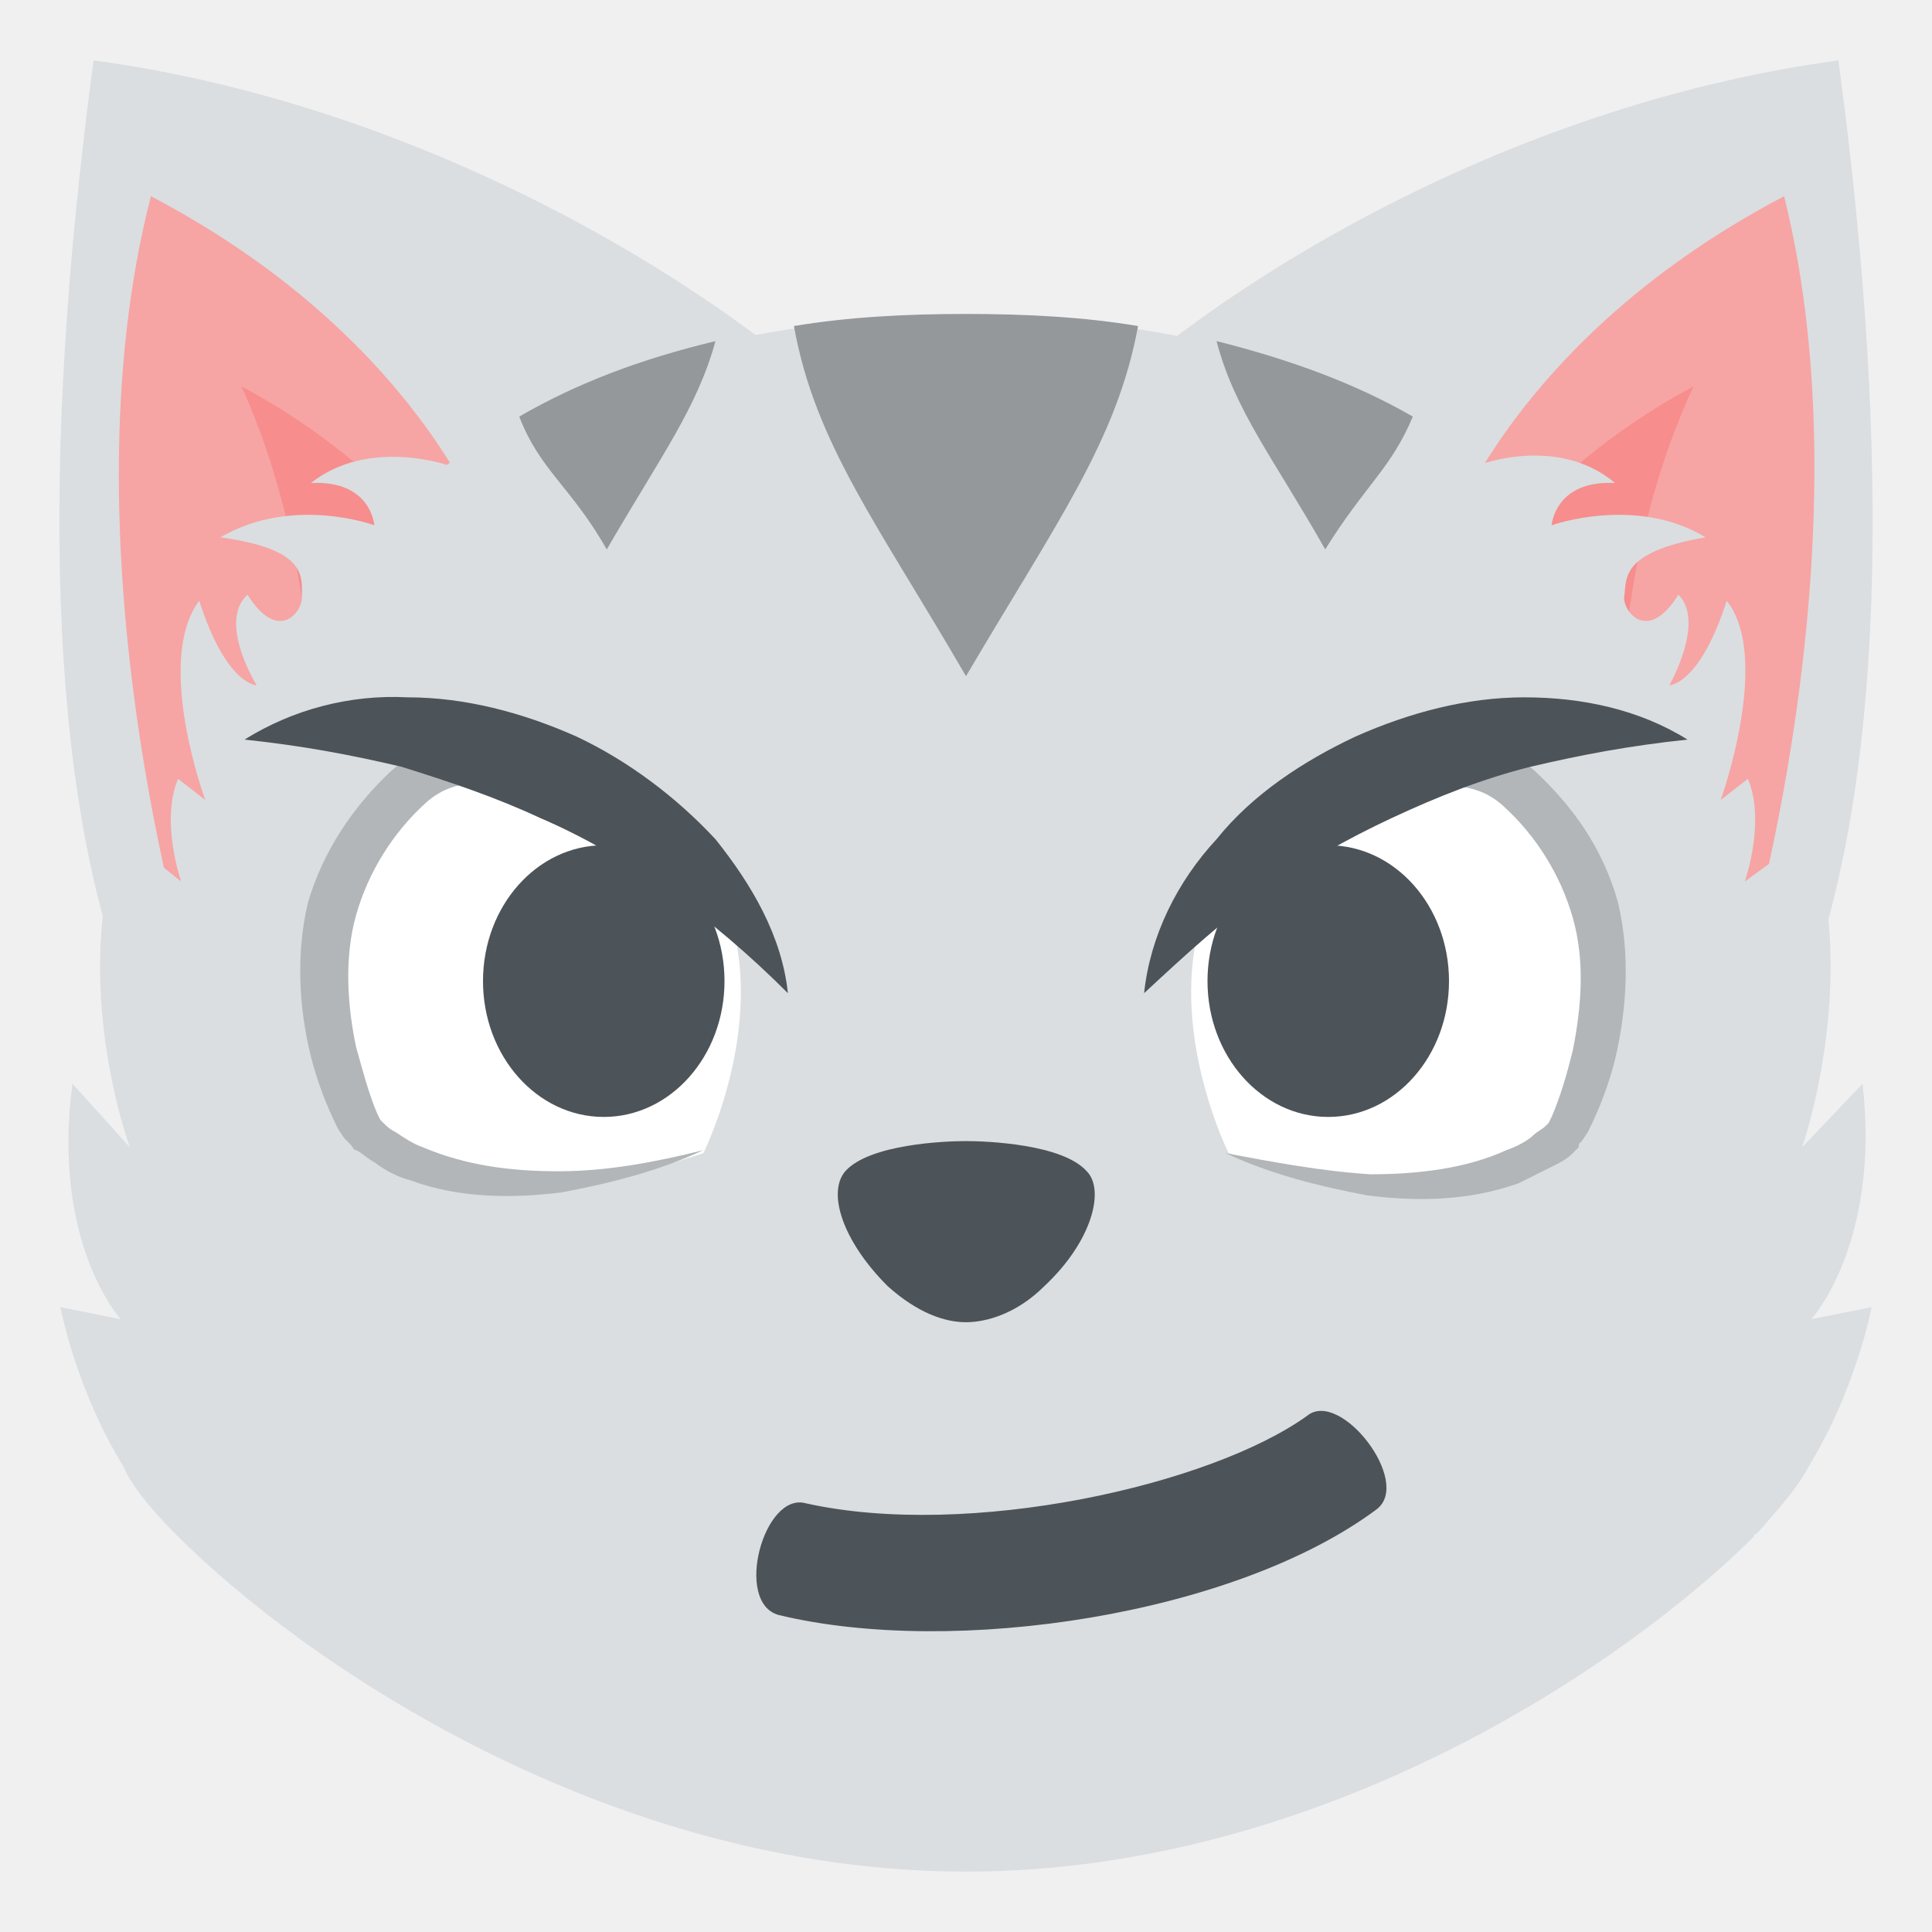
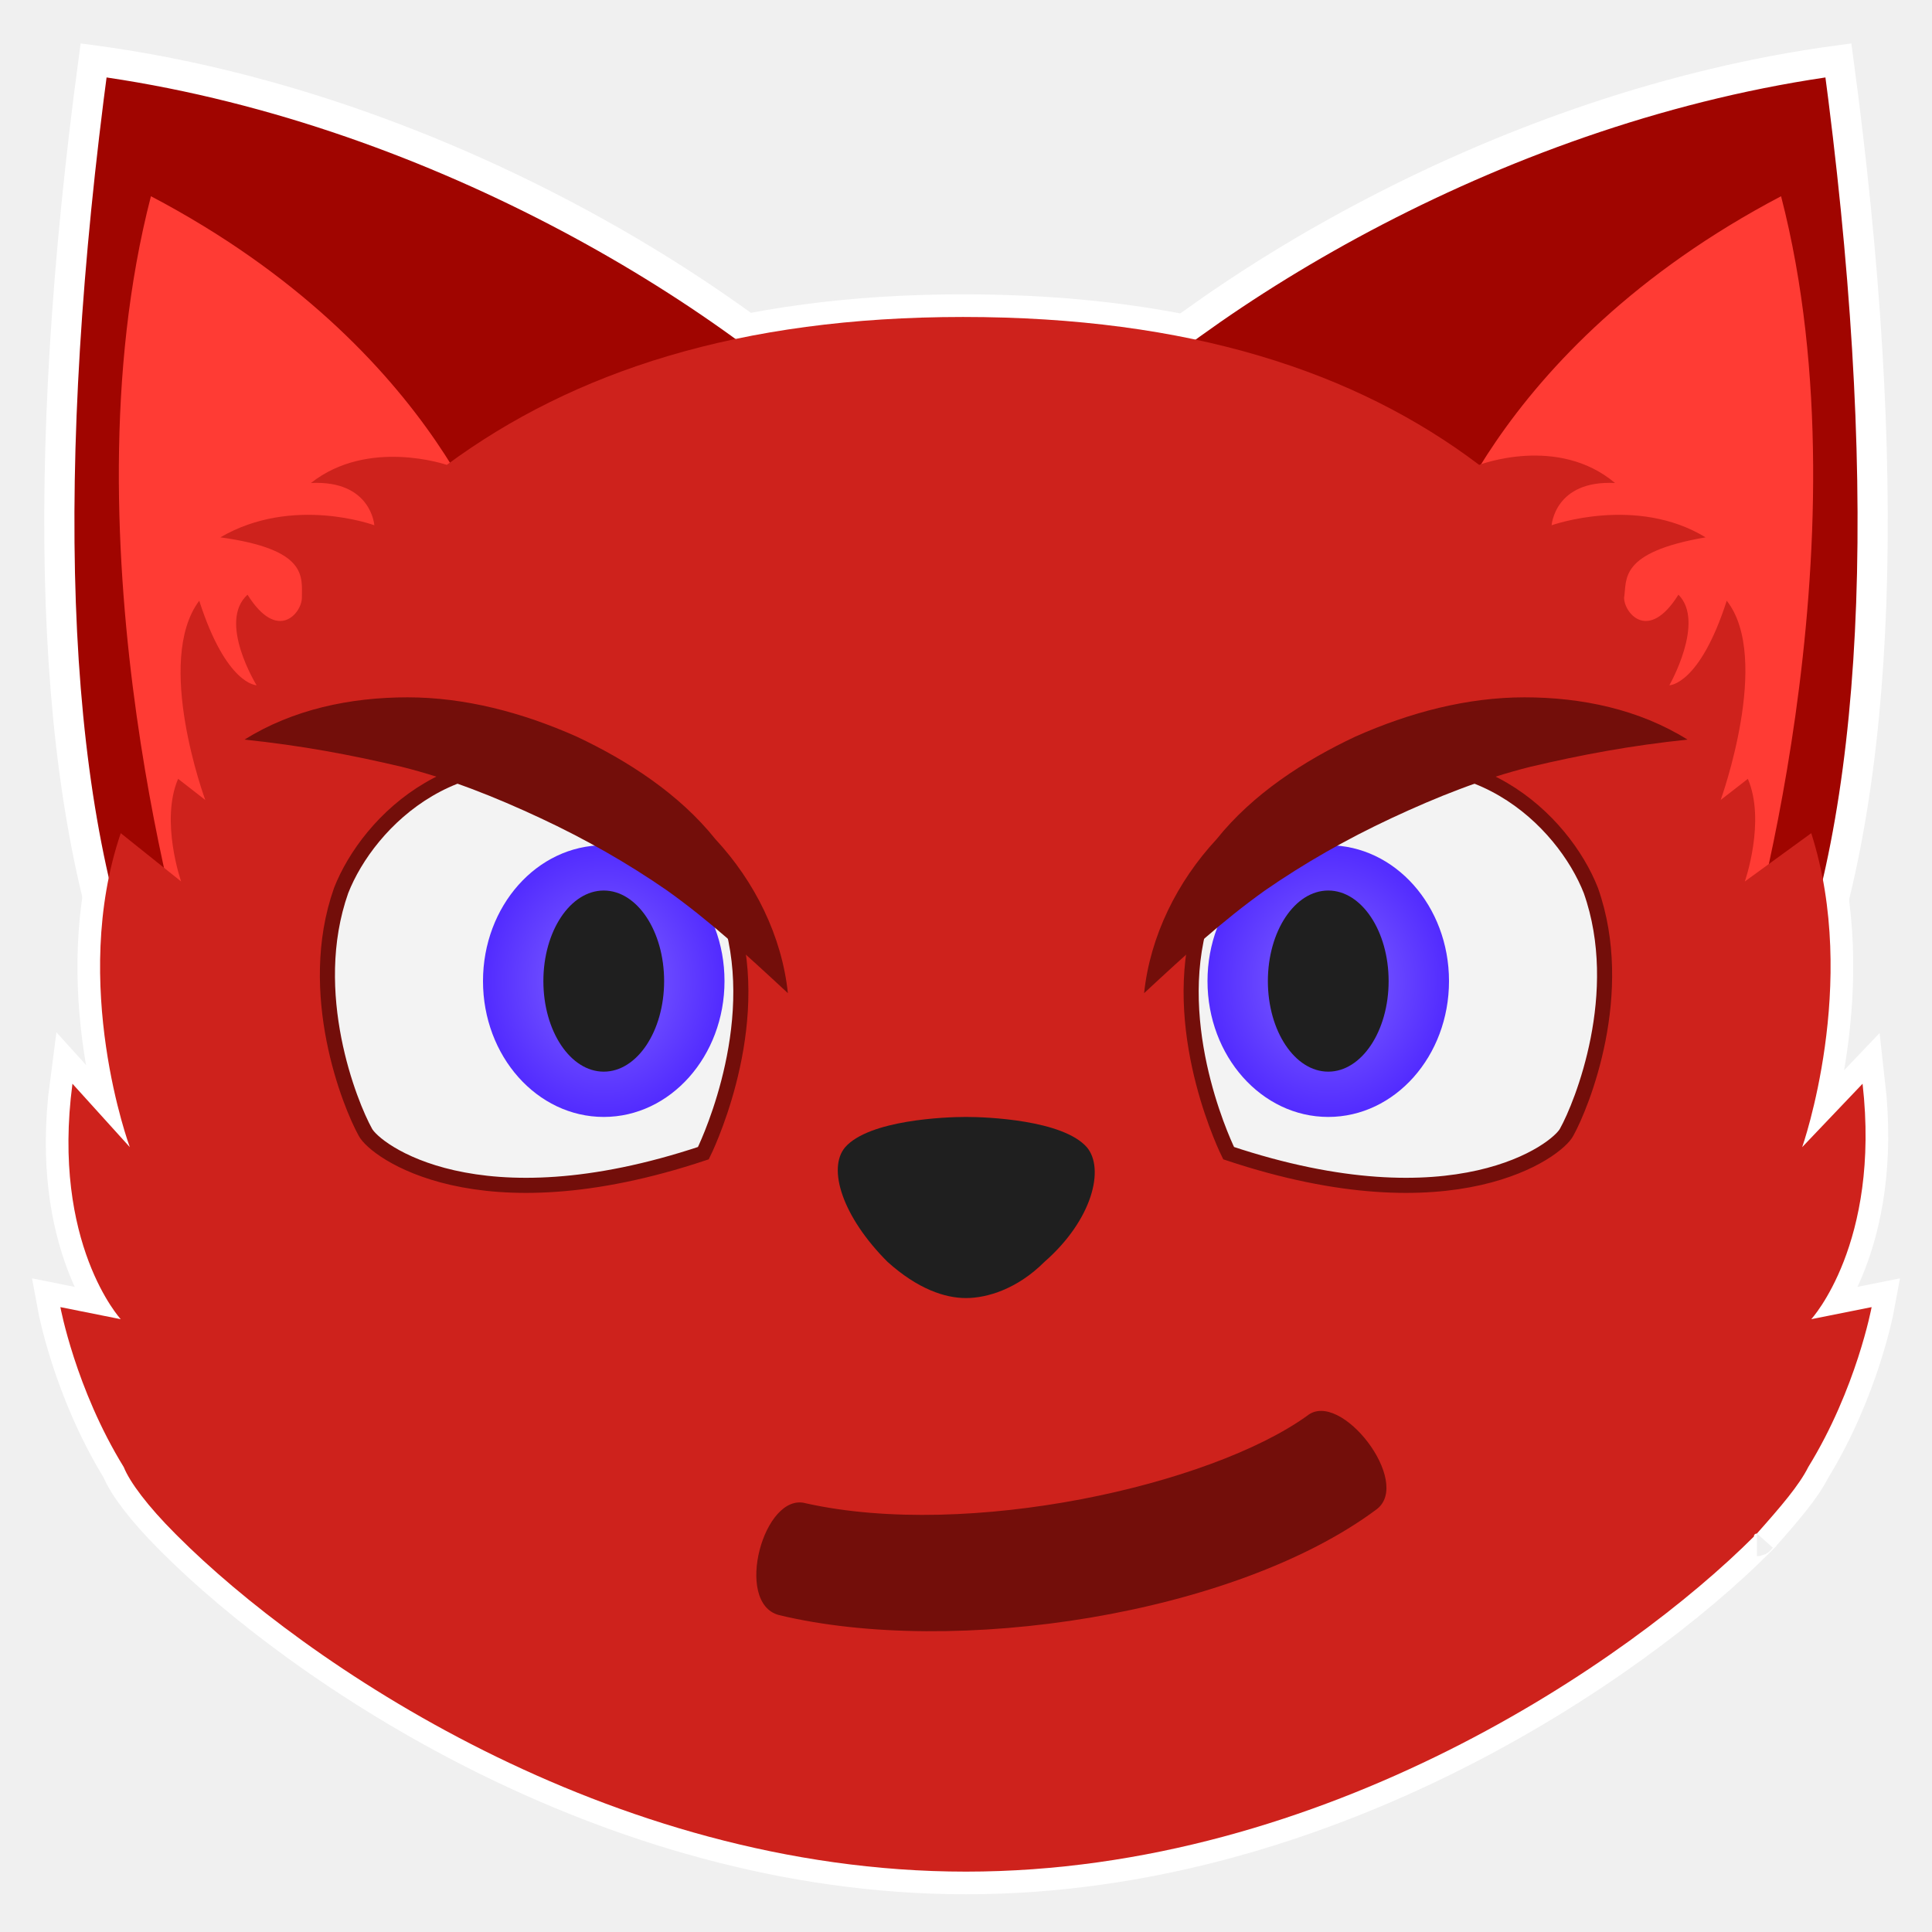
- <svg xmlns="http://www.w3.org/2000/svg" viewBox="0 0 64 64">
-   <path fill="#dadee0" d="M60.9 2c1.8 13.4 1.5 24.2-1.2 31.1L34.9 14.7C39.8 9.6 49.8 3.5 60.9 2z" />
-   <path fill="#f7a4a4" d="M57.7 32.2L47.5 18.9s1.9-7.3 11.6-12.4c2.9 11.6-1.4 25.7-1.4 25.7" />
-   <path fill="#f78d8d" d="M53.8 29.2L47.5 21s2.6-5 8.6-8.2c-3.5 7.5-2.3 16.4-2.3 16.4" />
-   <path fill="#dadee0" d="M3.1 2C1.3 15.4 1.6 26.2 4.3 33.1l24.8-18.5C24.2 9.6 14.2 3.5 3.1 2z" />
-   <path fill="#f7a4a4" d="M6.3 32.2l10.3-13.3S14.7 11.6 5 6.5C2 18.1 6.3 32.2 6.3 32.2" />
-   <path fill="#f78d8d" d="M10.2 29.2l6.4-8.2S14 16 8 12.8c3.4 7.5 2.2 16.4 2.2 16.4" />
-   <path fill="#dadee0" d="M58.2 50.8c.8-.9 1.4-1.6 1.7-2.2 1.6-2.6 2.1-5.3 2.1-5.3l-2 .4s2.3-2.5 1.7-7.8l-2 2.1s1.9-5.4.3-10.4l-2.2 1.6s.7-2 .1-3.4l-.9.7s1.7-4.7.2-6.6c-.9 2.8-1.9 2.8-1.9 2.8s1.2-2.1.3-3c-1 1.6-1.8.6-1.8.1.1-.6-.2-1.5 2.7-2-2.3-1.4-5.1-.4-5.1-.4s.1-1.5 2.1-1.4c-1.9-1.6-4.5-.6-4.5-.6-4.1-3.1-9.6-4.9-17.1-4.9-7.4 0-12.9 1.8-17.1 4.9 0 0-2.6-.9-4.5.6 2-.1 2.1 1.4 2.1 1.4s-2.7-1-5.1.4c2.9.4 2.7 1.3 2.7 2 0 .5-.8 1.5-1.8-.1-1 .9.3 3 .3 3s-1 0-1.9-2.8c-1.5 2 .2 6.6.2 6.6l-.9-.7c-.6 1.4.1 3.4.1 3.4l-2-1.6c-1.7 5 .3 10.4.3 10.4l-1.9-2.1C1.7 41.2 4 43.7 4 43.7l-2-.4s.5 2.7 2.1 5.3c.2.5.8 1.3 1.7 2.2l.1.1C10 55 20.1 62 32 62s22-7 26.1-11.1c0-.1.1-.1.1-.1" />
-   <g fill="#94989b">
-     <path d="M37.7 10.8c-1.8-.3-3.7-.4-5.7-.4s-3.9.1-5.7.4c.7 3.9 2.8 6.6 5.7 11.6 3-5.1 5-7.8 5.7-11.6M46.8 13.8c-1.9-1.1-4.1-1.9-6.5-2.5.6 2.3 1.9 3.9 3.6 6.9 1.3-2.1 2.2-2.7 2.9-4.4M23.7 11.3c-2.5.6-4.6 1.4-6.5 2.5.7 1.8 1.7 2.3 2.9 4.4 1.8-3.1 3-4.7 3.6-6.9" />
-   </g>
-   <path fill="#4c5359" d="M36 38.8c-.8-.9-3.3-1-4-1-.7 0-3.2.1-4 1-.6.7-.1 2.3 1.4 3.8 1 .9 1.9 1.2 2.6 1.2.7 0 1.7-.3 2.6-1.2 1.6-1.5 2-3.2 1.4-3.8" />
-   <path fill="#fff" d="M24.3 30.8s-.5-3.6-4.5-5c-4.5-1.7-7.6 1.4-8.5 3.7-1.2 3.4.3 7.1.8 8 .3.6 3.7 3.2 11.2.7 0 0 1.9-3.8 1-7.4" />
-   <path fill="#b2b6b8" d="M24.3 30.8S18.4 26 18 26c-1.5 0-2.8-.4-3.9.6s-1.9 2.3-2.3 3.7c-.4 1.4-.3 3 0 4.4.2.7.4 1.5.7 2.2l.1.2c0-.1 0 0 0 0l.1.1c.1.1.2.2.4.3.3.2.6.4.9.5 1.4.6 2.9.8 4.5.8s3.2-.3 4.8-.7c-1.5.7-3.1 1.1-4.7 1.4-1.6.2-3.4.2-5-.4-.4-.1-.8-.3-1.2-.6-.2-.1-.4-.3-.6-.4-.1 0-.1-.1-.2-.2l-.1-.1-.1-.1-.2-.3c-.4-.8-.7-1.6-.9-2.4-.4-1.6-.5-3.4-.1-5.1.5-1.7 1.5-3.2 2.8-4.4 1.3-1.1 3.1-.9 4.9-.7.6.1 6.4 6 6.4 6" />
-   <path fill="#fff" d="M39.7 30.8s.5-3.6 4.5-5c4.5-1.7 7.6 1.4 8.5 3.7 1.2 3.4-.3 7.1-.8 8-.3.6-3.7 3.2-11.2.7 0 0-1.9-3.8-1-7.4" />
-   <path fill="#b2b6b8" d="M39.7 30.8s5.8-5.9 6.2-6c1.8-.2 3.6-.4 4.9.7 1.3 1.2 2.3 2.6 2.8 4.4.4 1.7.3 3.5-.1 5.2-.2.8-.5 1.6-.9 2.4l-.2.3-.1.1v.1l-.2.2c-.2.2-.4.3-.6.4l-1.2.6c-1.7.6-3.4.6-5 .4-1.6-.3-3.2-.7-4.7-1.4 1.6.3 3.2.6 4.8.7 1.6 0 3.2-.2 4.5-.8.3-.1.7-.3.9-.5.1-.1.3-.2.4-.3l.1-.1.1-.2c.3-.7.5-1.4.7-2.2.3-1.5.4-3 0-4.4-.4-1.4-1.2-2.7-2.3-3.7-1.1-1-2.4-.6-3.9-.6-.3-.1-6.2 4.7-6.2 4.7" />
-   <g fill="#4c5359">
-     <ellipse cx="44" cy="32.5" rx="4" ry="4.5" />
-     <ellipse cx="20" cy="32.5" rx="4" ry="4.5" />
-     <path d="M55.9 24.5c-1.9.2-3.5.5-5.2.9-1.6.4-3.1 1-4.6 1.7-1.5.7-2.9 1.5-4.2 2.4-1.4 1-2.6 2.1-4 3.4.2-1.9 1.1-3.7 2.4-5.1 1.2-1.5 2.9-2.6 4.6-3.4 1.8-.8 3.7-1.3 5.6-1.3 1.9 0 3.8.4 5.4 1.4M8.1 24.5c1.6-1 3.5-1.5 5.4-1.4 1.9 0 3.8.5 5.6 1.3 1.7.8 3.3 2 4.6 3.4 1.2 1.5 2.2 3.2 2.4 5.1-1.3-1.3-2.6-2.4-4-3.4s-2.8-1.8-4.2-2.4c-1.5-.7-3-1.2-4.6-1.7-1.7-.4-3.3-.7-5.2-.9M25.8 53.5c5.8 1.4 15.1 0 19.8-3.5 1.2-.9-1.2-4-2.3-3.1-3.2 2.3-11.2 4.1-16.6 2.9-1.4-.4-2.4 3.3-.9 3.7" />
-   </g>
+ <svg xmlns="http://www.w3.org/2000/svg" xmlns:xlink="http://www.w3.org/1999/xlink" viewBox="0 0 64 64">
+   <defs>
+     <radialGradient id="eyeColor">
+       <stop offset="0%" stop-color="#8266FF" />
+       <stop offset="100%" stop-color="#522BFF" />
+     </radialGradient>
+     <path id="pointedEyebrow" fill="#730E0A" d="M55.9 24.5c-1.9.2-3.5.5-5.2.9-1.6.4-3.1 1-4.6 1.7-1.5.7-2.9 1.5-4.2 2.4-1.4 1-2.6 2.1-4 3.4.2-1.9 1.1-3.7 2.4-5.1 1.2-1.5 2.9-2.6 4.6-3.4 1.8-.8 3.7-1.3 5.6-1.3 1.9 0 3.8.4 5.4 1.4" />
+     <path id="head" d="M58.2 50.8c.8-.9 1.4-1.6 1.7-2.2 1.6-2.6 2.1-5.3 2.1-5.3l-2 .4s2.3-2.5 1.7-7.8l-2 2.1s1.9-5.4.3-10.4l-2.2 1.6s.7-2 .1-3.4l-.9.7s1.7-4.7.2-6.6c-.9 2.8-1.9 2.8-1.9 2.8s1.2-2.1.3-3c-1 1.6-1.8.6-1.8.1.1-.6-.2-1.5 2.7-2-2.3-1.4-5.1-.4-5.1-.4s.1-1.5 2.1-1.4c-1.9-1.6-4.5-.6-4.5-.6-4.1-3.1-9.6-4.9-17.1-4.9-7.4 0-12.9 1.8-17.1 4.9 0 0-2.6-.9-4.5.6 2-.1 2.1 1.4 2.1 1.4s-2.7-1-5.1.4c2.9.4 2.7 1.3 2.7 2 0 .5-.8 1.5-1.8-.1-1 .9.3 3 .3 3s-1 0-1.9-2.8c-1.5 2 .2 6.6.2 6.6l-.9-.7c-.6 1.4.1 3.4.1 3.4l-2-1.6c-1.7 5 .3 10.4.3 10.4l-1.9-2.1C1.7 41.2 4 43.7 4 43.7l-2-.4s.5 2.7 2.1 5.3c.2.5.8 1.3 1.7 2.2l.1.1C10 55 20.1 62 32 62c11.9 0 22-7 26.1-11.1 0-.1.1-.1.1-.1" />
+     <g id="ear">
+       <path id="outerEar" fill="#A00500" stroke-width="1" stroke="white" d="M3.1 2C1.3 15.4 1.6 26.2 4.3 33.1l24.8-18.5C24.2 9.6 14.2 3.5 3.1 2z" />
+       <path id="innerEar" fill="#ff3b34" d="M6.3 32.2l10.3-13.3S14.7 11.6 5 6.5C2 18.1 6.3 32.2 6.3 32.2" />
+     </g>
+     <g id="eye">
+       <path id="cornea" fill="#F3F3F3" stroke="#730e0a" stroke-width=".5" d="M39.7 30.8s.5-3.6 4.5-5c4.5-1.7 7.6 1.4 8.5 3.7 1.2 3.4-.3 7.1-.8 8-.3.6-3.7 3.2-11.2.7 0 0-1.9-3.8-1-7.4" />
+       <ellipse id="iris" fill="url('#eyeColor')" cx="44" cy="32.5" rx="4" ry="4.5" />
+       <ellipse id="pupil" fill="#1F1F1F" cx="44" cy="32.5" rx="2" ry="3" />
+     </g>
+     <g id="ears">
+       <use xlink:href="#ear" />
+       <use xlink:href="#ear" x="-64" transform="scale(-1,1)" />
+     </g>
+     <g id="eyes">
+       <use xlink:href="#eye" />
+       <use xlink:href="#eye" x="-64" transform="scale(-1,1)" />
+     </g>
+     <g id="pointedEyebrows">
+       <use xlink:href="#pointedEyebrow" x="0" y="0" />
+       <use xlink:href="#pointedEyebrow" x="-64" transform="scale(-1,1)" />
+     </g>
+     <g id="base">
+       <use xlink:href="#head" stroke="white" stroke-width="1.5" />
+       <use xlink:href="#ears" />
+       <use xlink:href="#head" fill="#CE221C" />
+     </g>
+     <path id="nose" fill="#1F1F1F" d="M36 38c-.8-.9-3.3-1-4-1-.7 0-3.2.1-4 1-.6.7-.1 2.3 1.4 3.8 1 .9 1.9 1.2 2.6 1.2.7 0 1.7-.3 2.6-1.2 1.6-1.4 2-3.1 1.4-3.8" />
+     <path id="smirk" fill="#730e0a" d="M25.8 53.5c5.8 1.4 15.1 0 19.8-3.5 1.2-.9-1.2-4-2.3-3.1-3.2 2.3-11.2 4.1-16.6 2.9-1.4-.4-2.4 3.3-.9 3.7" />
+   </defs>
+   <use xlink:href="#base" />
+   <use xlink:href="#eyes" />
+   <use xlink:href="#pointedEyebrows" />
+   <use xlink:href="#smirk" />
+   <use xlink:href="#nose" />
</svg>
